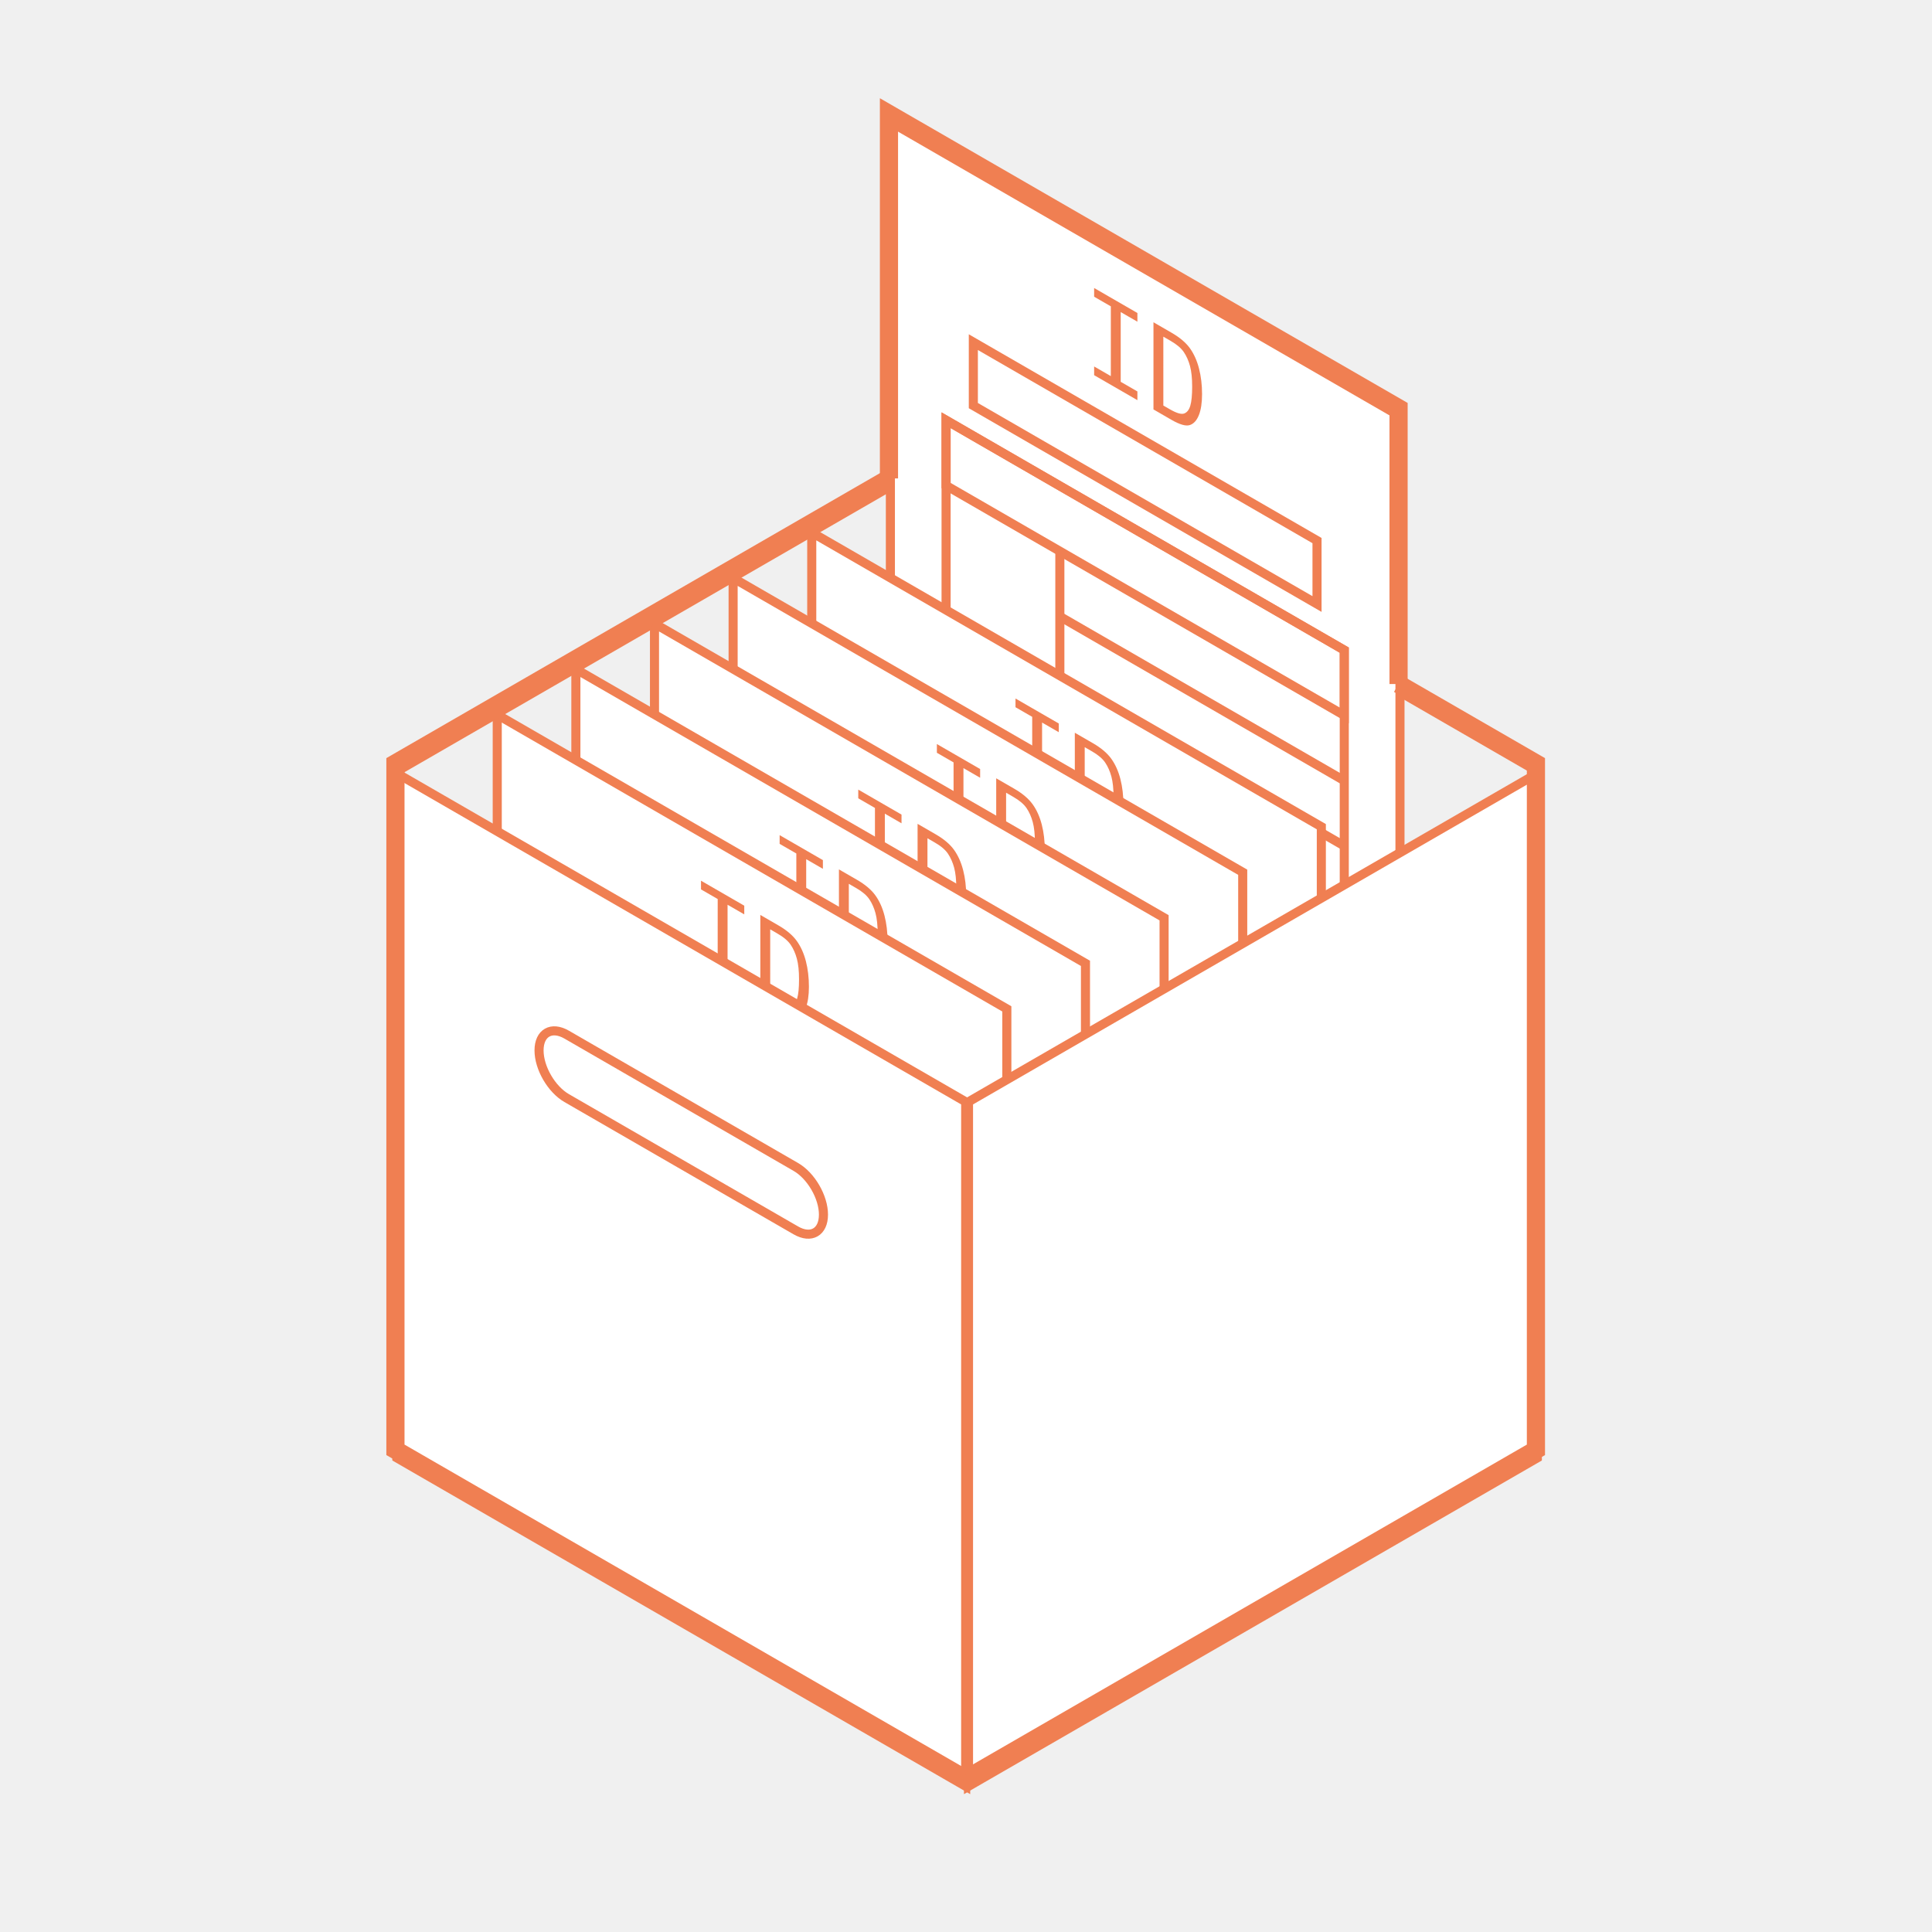
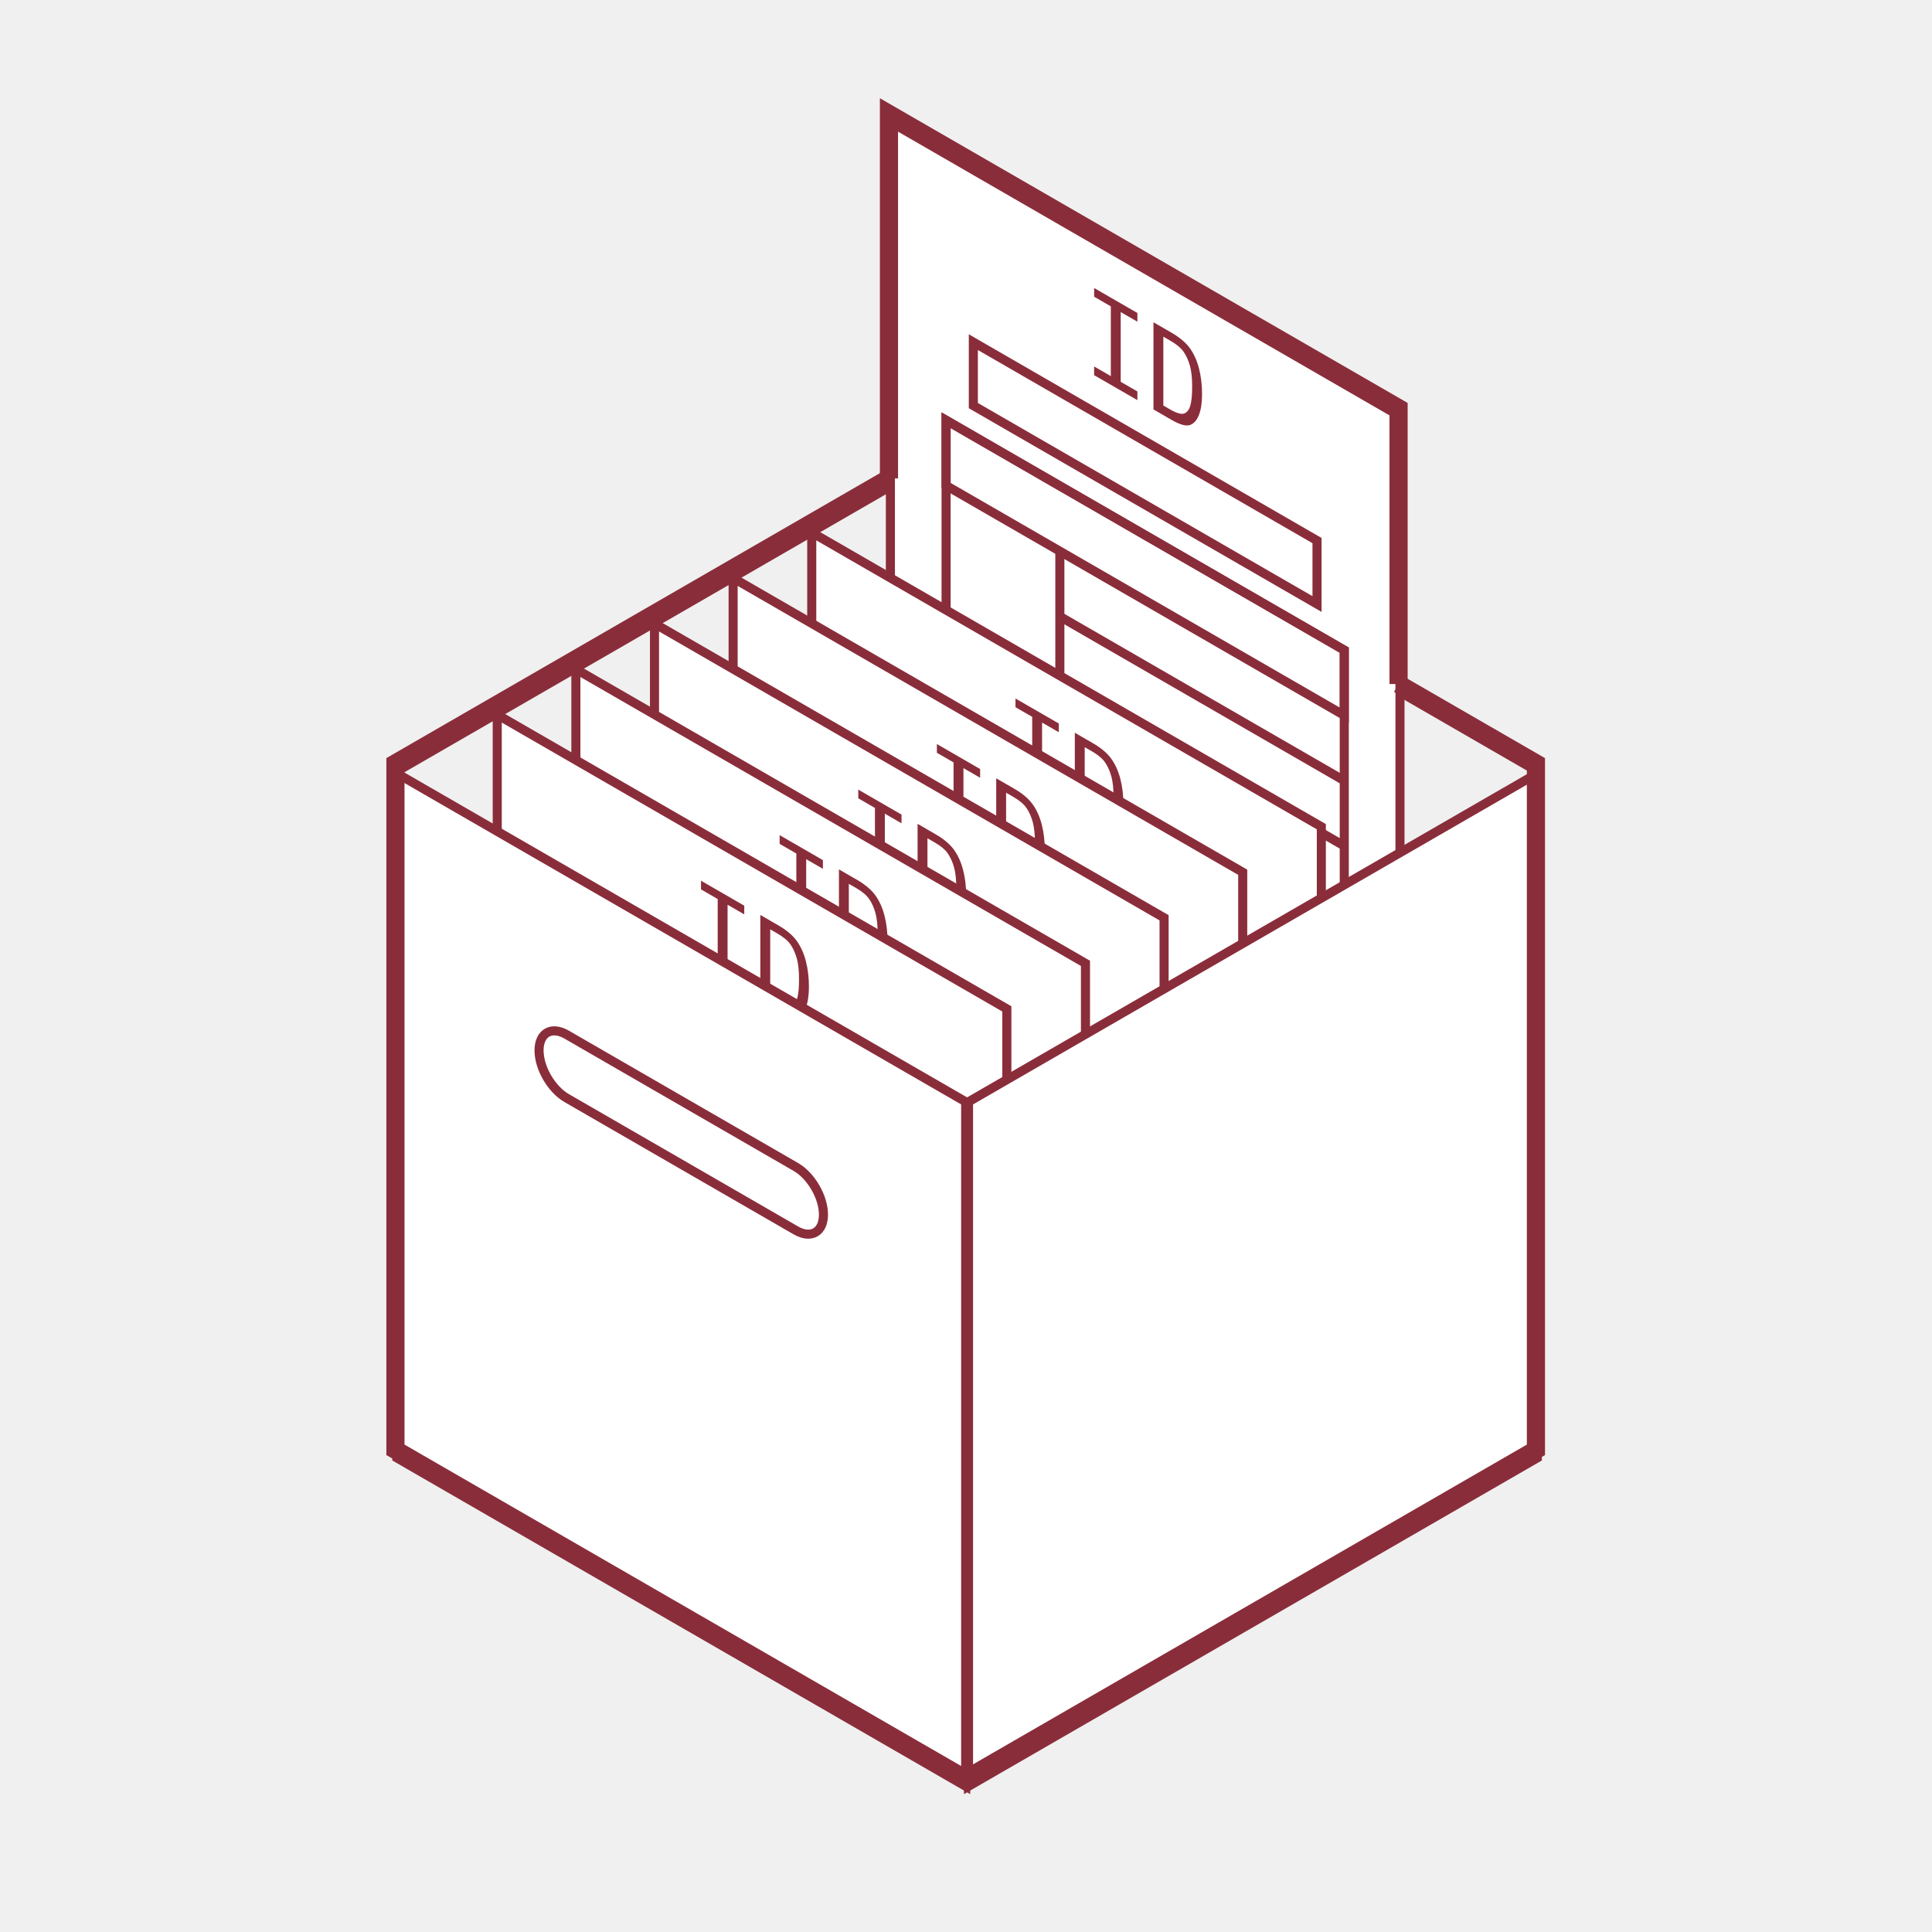
<svg xmlns="http://www.w3.org/2000/svg" version="1.1" id="Layer_2" x="0px" y="0px" width="1024px" height="1024px" viewBox="0 0 1024 1024" enable-background="new 0 0 1024 1024" xml:space="preserve">
  <g>
    <g>
-       <polygon fill="#FFFFFF" stroke="#F07F52" stroke-width="4.814" stroke-miterlimit="10" points="742.017,602.602 471.921,446.671     471.921,64.653 742.017,220.598   " />
-       <polygon fill="none" stroke="#F07F52" stroke-width="4.814" stroke-miterlimit="10" points="698.046,320.147 515.891,214.979     515.891,181.345 698.046,286.513   " />
-       <polygon fill="none" stroke="#F07F52" stroke-width="4.814" stroke-miterlimit="10" points="712.489,552.164 501.442,430.317     501.442,222.734 712.489,344.587   " />
-       <polygon fill="none" stroke="#F07F52" stroke-width="4.814" stroke-miterlimit="10" points="712.489,379.183 501.442,257.337     501.442,222.734 712.489,344.587   " />
-       <line fill="none" stroke="#F07F52" stroke-width="4.814" stroke-miterlimit="10" x1="561.743" y1="292.146" x2="561.743" y2="465.134" />
-       <line fill="none" stroke="#F07F52" stroke-width="4.814" stroke-miterlimit="10" x1="561.743" y1="326.734" x2="712.489" y2="413.779" />
-       <line fill="none" stroke="#F07F52" stroke-width="4.814" stroke-miterlimit="10" x1="561.743" y1="361.344" x2="712.489" y2="448.375" />
-       <line fill="none" stroke="#F07F52" stroke-width="4.814" stroke-miterlimit="10" x1="561.743" y1="395.94" x2="712.489" y2="482.971" />
-       <line fill="none" stroke="#F07F52" stroke-width="4.814" stroke-miterlimit="10" x1="561.743" y1="430.544" x2="712.489" y2="517.574" />
+       <polygon fill="#FFFFFF" stroke="#8A2D3A" stroke-width="4.814" stroke-miterlimit="10" points="742.017,602.602 471.921,446.671     471.921,64.653 742.017,220.598   " />
+       <polygon fill="none" stroke="#8A2D3A" stroke-width="4.814" stroke-miterlimit="10" points="698.046,320.147 515.891,214.979     515.891,181.345 698.046,286.513   " />
+       <polygon fill="none" stroke="#8A2D3A" stroke-width="4.814" stroke-miterlimit="10" points="712.489,552.164 501.442,430.317     501.442,222.734 712.489,344.587   " />
+       <polygon fill="none" stroke="#8A2D3A" stroke-width="4.814" stroke-miterlimit="10" points="712.489,379.183 501.442,257.337     501.442,222.734 712.489,344.587   " />
+       <line fill="none" stroke="#8A2D3A" stroke-width="4.814" stroke-miterlimit="10" x1="561.743" y1="292.146" x2="561.743" y2="465.134" />
+       <line fill="none" stroke="#8A2D3A" stroke-width="4.814" stroke-miterlimit="10" x1="561.743" y1="326.734" x2="712.489" y2="413.779" />
+       <line fill="none" stroke="#8A2D3A" stroke-width="4.814" stroke-miterlimit="10" x1="561.743" y1="361.344" x2="712.489" y2="448.375" />
+       <line fill="none" stroke="#8A2D3A" stroke-width="4.814" stroke-miterlimit="10" x1="561.743" y1="395.94" x2="712.489" y2="482.971" />
+       <line fill="none" stroke="#8A2D3A" stroke-width="4.814" stroke-miterlimit="10" x1="561.743" y1="430.544" x2="712.489" y2="517.574" />
      <g>
-         <path fill="#F07F52" d="M579.913,198.852v-4.617l8.845,5.108l0.007-36.972l-8.852-5.107v-4.611l22.936,13.241l-0.007,4.61     l-8.845-5.102v36.964l8.852,5.108l-0.007,4.617L579.913,198.852z" />
-         <path fill="#F07F52" d="M611.361,217.002V170.81l9.533,5.507c4.397,2.534,7.662,5.294,9.805,8.286     c2.13,2.984,3.734,6.574,4.805,10.74c1.08,4.173,1.61,8.689,1.61,13.553c0,4.604-0.562,8.318-1.696,11.15     c-1.13,2.82-2.74,4.578-4.812,5.255c-2.083,0.677-5.313-0.253-9.712-2.786L611.361,217.002z M616.595,214.939l3.489,2.01     c3.549,2.05,6.068,2.779,7.58,2.202c1.508-0.577,2.59-1.957,3.231-4.159c0.649-2.196,0.975-5.565,0.975-10.09     c0-4.431-0.378-8.054-1.141-10.879c-0.757-2.813-1.845-5.281-3.264-7.384c-1.413-2.104-3.735-4.066-6.968-5.944l-3.905-2.255     L616.595,214.939L616.595,214.939z" />
+         <path fill="#8A2D3A" d="M579.913,198.852v-4.617l8.845,5.108l0.007-36.972l-8.852-5.107v-4.611l22.936,13.241l-0.007,4.61     l-8.845-5.102v36.964l8.852,5.108l-0.007,4.617L579.913,198.852z" />
+         <path fill="#8A2D3A" d="M611.361,217.002V170.81l9.533,5.507c4.396,2.534,7.661,5.294,9.805,8.286     c2.13,2.984,3.733,6.574,4.805,10.74c1.08,4.173,1.61,8.689,1.61,13.553c0,4.604-0.562,8.318-1.696,11.15     c-1.13,2.82-2.74,4.578-4.812,5.255c-2.083,0.677-5.313-0.253-9.712-2.786L611.361,217.002z M616.595,214.939l3.489,2.01     c3.549,2.05,6.068,2.779,7.58,2.202c1.508-0.577,2.59-1.957,3.23-4.159c0.649-2.196,0.976-5.565,0.976-10.09     c0-4.431-0.378-8.054-1.142-10.879c-0.757-2.813-1.845-5.281-3.264-7.384c-1.413-2.104-3.734-4.066-6.968-5.944l-3.905-2.255     L616.595,214.939L616.595,214.939z" />
      </g>
    </g>
    <g>
-       <polygon fill="#FFFFFF" stroke="#F07F52" stroke-width="4.814" stroke-miterlimit="10" points="700.335,820.177 430.244,664.238     430.244,282.228 700.335,438.173   " />
-       <polygon fill="none" stroke="#F07F52" stroke-width="4.814" stroke-miterlimit="10" points="656.37,537.722 474.21,432.553     474.21,398.919 656.37,504.08   " />
-       <polygon fill="none" stroke="#F07F52" stroke-width="4.814" stroke-miterlimit="10" points="670.814,769.738 459.768,647.892     459.768,440.309 670.814,562.161   " />
-       <polygon fill="none" stroke="#F07F52" stroke-width="4.814" stroke-miterlimit="10" points="670.814,596.75 459.768,474.904     459.768,440.309 670.814,562.161   " />
-       <line fill="none" stroke="#F07F52" stroke-width="4.814" stroke-miterlimit="10" x1="520.064" y1="509.72" x2="520.064" y2="682.707" />
-       <line fill="none" stroke="#F07F52" stroke-width="4.814" stroke-miterlimit="10" x1="520.064" y1="544.315" x2="670.814" y2="631.341" />
-       <line fill="none" stroke="#F07F52" stroke-width="4.814" stroke-miterlimit="10" x1="520.064" y1="578.912" x2="670.814" y2="665.949" />
-       <line fill="none" stroke="#F07F52" stroke-width="4.814" stroke-miterlimit="10" x1="520.064" y1="613.515" x2="670.814" y2="700.547" />
-       <line fill="none" stroke="#F07F52" stroke-width="4.814" stroke-miterlimit="10" x1="520.064" y1="648.104" x2="670.814" y2="735.142" />
+       <polygon fill="#FFFFFF" stroke="#8A2D3A" stroke-width="4.814" stroke-miterlimit="10" points="700.335,820.177 430.244,664.238     430.244,282.228 700.335,438.173   " />
+       <polygon fill="none" stroke="#8A2D3A" stroke-width="4.814" stroke-miterlimit="10" points="656.37,537.722 474.21,432.553     474.21,398.919 656.37,504.08   " />
+       <polygon fill="none" stroke="#8A2D3A" stroke-width="4.814" stroke-miterlimit="10" points="670.814,769.738 459.768,647.892     459.768,440.309 670.814,562.161   " />
+       <polygon fill="none" stroke="#8A2D3A" stroke-width="4.814" stroke-miterlimit="10" points="670.814,596.75 459.768,474.904     459.768,440.309 670.814,562.161   " />
+       <line fill="none" stroke="#8A2D3A" stroke-width="4.814" stroke-miterlimit="10" x1="520.064" y1="509.72" x2="520.064" y2="682.707" />
+       <line fill="none" stroke="#8A2D3A" stroke-width="4.814" stroke-miterlimit="10" x1="520.064" y1="544.315" x2="670.814" y2="631.341" />
+       <line fill="none" stroke="#8A2D3A" stroke-width="4.814" stroke-miterlimit="10" x1="520.064" y1="578.912" x2="670.814" y2="665.949" />
+       <line fill="none" stroke="#8A2D3A" stroke-width="4.814" stroke-miterlimit="10" x1="520.064" y1="613.515" x2="670.814" y2="700.547" />
+       <line fill="none" stroke="#8A2D3A" stroke-width="4.814" stroke-miterlimit="10" x1="520.064" y1="648.104" x2="670.814" y2="735.142" />
      <g>
-         <path fill="#F07F52" d="M538.235,416.426v-4.616l8.855,5.107v-36.971l-8.855-5.102v-4.617l22.939,13.242v4.609l-8.852-5.107     v36.971l8.852,5.107v4.61L538.235,416.426z" />
-         <path fill="#F07F52" d="M569.679,434.57v-46.199l9.547,5.513c4.392,2.541,7.662,5.302,9.791,8.286     c2.144,2.992,3.748,6.575,4.815,10.741c1.067,4.179,1.6,8.689,1.6,13.554c0,4.61-0.557,8.318-1.687,11.158     c-1.142,2.819-2.738,4.578-4.814,5.255s-5.313-0.253-9.712-2.8L569.679,434.57z M574.92,432.514l3.494,2.018     c3.542,2.036,6.059,2.771,7.569,2.194c1.513-0.583,2.603-1.97,3.244-4.158c0.647-2.202,0.969-5.565,0.969-10.104     c0.006-4.419-0.379-8.048-1.135-10.866c-0.763-2.818-1.853-5.28-3.271-7.385c-1.404-2.103-3.729-4.079-6.959-5.943l-3.913-2.255     v36.5L574.92,432.514L574.92,432.514z" />
+         <path fill="#8A2D3A" d="M538.235,416.426v-4.616l8.854,5.107v-36.971l-8.854-5.103v-4.617l22.938,13.242v4.609l-8.852-5.107     v36.972l8.852,5.106v4.61L538.235,416.426z" />
+         <path fill="#8A2D3A" d="M569.679,434.57v-46.199l9.547,5.513c4.393,2.541,7.662,5.302,9.791,8.286     c2.145,2.992,3.748,6.575,4.815,10.741c1.067,4.179,1.6,8.688,1.6,13.554c0,4.61-0.557,8.318-1.687,11.158     c-1.143,2.819-2.738,4.578-4.814,5.255s-5.312-0.253-9.712-2.8L569.679,434.57z M574.92,432.514l3.494,2.019     c3.542,2.036,6.059,2.771,7.569,2.193c1.513-0.583,2.603-1.97,3.243-4.157c0.647-2.202,0.97-5.565,0.97-10.104     c0.006-4.419-0.379-8.048-1.136-10.866c-0.763-2.817-1.853-5.279-3.271-7.385c-1.404-2.103-3.729-4.079-6.959-5.943l-3.913-2.255     v36.5L574.92,432.514L574.92,432.514z" />
      </g>
    </g>
    <g>
-       <polygon fill="#FFFFFF" stroke="#F07F52" stroke-width="4.814" stroke-miterlimit="10" points="658.666,844.323 388.572,688.38     388.572,306.368 658.666,462.312   " />
-       <polygon fill="none" stroke="#F07F52" stroke-width="4.814" stroke-miterlimit="10" points="614.691,561.855 432.533,456.694     432.54,423.053 614.691,528.222   " />
-       <polygon fill="none" stroke="#F07F52" stroke-width="4.814" stroke-miterlimit="10" points="629.146,793.872 418.093,672.033     418.093,464.449 629.146,586.296   " />
-       <polygon fill="none" stroke="#F07F52" stroke-width="4.814" stroke-miterlimit="10" points="629.146,620.898 418.093,499.046     418.093,464.449 629.146,586.296   " />
-       <line fill="none" stroke="#F07F52" stroke-width="4.814" stroke-miterlimit="10" x1="478.389" y1="533.867" x2="478.389" y2="706.842" />
-       <line fill="none" stroke="#F07F52" stroke-width="4.814" stroke-miterlimit="10" x1="478.389" y1="568.457" x2="629.146" y2="655.487" />
-       <line fill="none" stroke="#F07F52" stroke-width="4.814" stroke-miterlimit="10" x1="478.389" y1="603.053" x2="629.146" y2="690.097" />
-       <line fill="none" stroke="#F07F52" stroke-width="4.814" stroke-miterlimit="10" x1="478.389" y1="637.648" x2="629.146" y2="724.688" />
-       <line fill="none" stroke="#F07F52" stroke-width="4.814" stroke-miterlimit="10" x1="478.389" y1="672.253" x2="629.146" y2="759.283" />
+       <polygon fill="#FFFFFF" stroke="#8A2D3A" stroke-width="4.814" stroke-miterlimit="10" points="658.666,844.323 388.572,688.38     388.572,306.368 658.666,462.312   " />
+       <polygon fill="none" stroke="#8A2D3A" stroke-width="4.814" stroke-miterlimit="10" points="614.691,561.855 432.533,456.694     432.54,423.053 614.691,528.222   " />
+       <polygon fill="none" stroke="#8A2D3A" stroke-width="4.814" stroke-miterlimit="10" points="629.146,793.872 418.093,672.033     418.093,464.449 629.146,586.296   " />
+       <polygon fill="none" stroke="#8A2D3A" stroke-width="4.814" stroke-miterlimit="10" points="629.146,620.898 418.093,499.046     418.093,464.449 629.146,586.296   " />
+       <line fill="none" stroke="#8A2D3A" stroke-width="4.814" stroke-miterlimit="10" x1="478.389" y1="533.867" x2="478.389" y2="706.842" />
+       <line fill="none" stroke="#8A2D3A" stroke-width="4.814" stroke-miterlimit="10" x1="478.389" y1="568.457" x2="629.146" y2="655.487" />
+       <line fill="none" stroke="#8A2D3A" stroke-width="4.814" stroke-miterlimit="10" x1="478.389" y1="603.053" x2="629.146" y2="690.097" />
+       <line fill="none" stroke="#8A2D3A" stroke-width="4.814" stroke-miterlimit="10" x1="478.389" y1="637.648" x2="629.146" y2="724.688" />
+       <line fill="none" stroke="#8A2D3A" stroke-width="4.814" stroke-miterlimit="10" x1="478.389" y1="672.253" x2="629.146" y2="759.283" />
      <g>
-         <path fill="#F07F52" d="M496.566,440.561v-4.616l8.843,5.107v-36.958l-8.843-5.107v-4.624l22.927,13.24v4.624l-8.843-5.107     v36.958l8.843,5.115v4.609L496.566,440.561z" />
-         <path fill="#F07F52" d="M528.011,458.719v-46.199l9.54,5.507c4.396,2.533,7.653,5.308,9.792,8.293     c2.143,2.979,3.741,6.566,4.82,10.739c1.068,4.166,1.601,8.685,1.601,13.548c0,4.604-0.563,8.324-1.698,11.15     c-1.128,2.825-2.727,4.584-4.815,5.261c-2.062,0.67-5.301-0.252-9.697-2.793L528.011,458.719z M533.252,456.647l3.487,2.017     c3.549,2.045,6.063,2.78,7.576,2.209c1.513-0.59,2.594-1.97,3.237-4.173c0.644-2.195,0.962-5.56,0.976-10.09     c0-4.433-0.379-8.055-1.146-10.88c-0.749-2.812-1.846-5.273-3.257-7.37c-1.422-2.108-3.741-4.08-6.968-5.944l-3.905-2.262     V456.647z" />
+         <path fill="#8A2D3A" d="M496.566,440.561v-4.615l8.843,5.106v-36.958l-8.843-5.106v-4.624l22.927,13.239v4.624l-8.843-5.106     v36.958l8.843,5.115v4.608L496.566,440.561z" />
+         <path fill="#8A2D3A" d="M528.011,458.719V412.52l9.54,5.508c4.396,2.532,7.653,5.308,9.792,8.293     c2.144,2.979,3.741,6.565,4.82,10.738c1.067,4.166,1.601,8.686,1.601,13.549c0,4.604-0.562,8.323-1.697,11.149     c-1.129,2.825-2.728,4.584-4.815,5.261c-2.062,0.67-5.301-0.252-9.697-2.793L528.011,458.719z M533.252,456.647l3.487,2.017     c3.549,2.045,6.062,2.78,7.576,2.209c1.513-0.59,2.594-1.97,3.236-4.173c0.645-2.195,0.962-5.561,0.977-10.09     c0-4.434-0.379-8.056-1.146-10.88c-0.749-2.812-1.846-5.273-3.257-7.37c-1.422-2.108-3.741-4.08-6.968-5.944l-3.905-2.262     V456.647L533.252,456.647z" />
      </g>
    </g>
    <g>
-       <polygon fill="#FFFFFF" stroke="#F07F52" stroke-width="4.814" stroke-miterlimit="10" points="616.99,868.459 346.897,712.52     346.897,330.522 616.99,486.447   " />
-       <polygon fill="none" stroke="#F07F52" stroke-width="4.814" stroke-miterlimit="10" points="573.023,586.005 390.854,480.836     390.865,447.201 573.023,552.362   " />
-       <polygon fill="none" stroke="#F07F52" stroke-width="4.814" stroke-miterlimit="10" points="587.472,818.02 376.425,696.168     376.425,488.591 587.472,610.443   " />
-       <polygon fill="none" stroke="#F07F52" stroke-width="4.814" stroke-miterlimit="10" points="587.472,645.032 376.425,523.188     376.425,488.591 587.472,610.443   " />
-       <line fill="none" stroke="#F07F52" stroke-width="4.814" stroke-miterlimit="10" x1="436.721" y1="558.003" x2="436.721" y2="730.988" />
-       <line fill="none" stroke="#F07F52" stroke-width="4.814" stroke-miterlimit="10" x1="436.721" y1="592.598" x2="587.472" y2="679.63" />
-       <line fill="none" stroke="#F07F52" stroke-width="4.814" stroke-miterlimit="10" x1="436.721" y1="627.2" x2="587.472" y2="714.231" />
-       <line fill="none" stroke="#F07F52" stroke-width="4.814" stroke-miterlimit="10" x1="436.721" y1="661.798" x2="587.472" y2="748.828" />
-       <line fill="none" stroke="#F07F52" stroke-width="4.814" stroke-miterlimit="10" x1="436.721" y1="696.386" x2="587.472" y2="783.425" />
+       <polygon fill="#FFFFFF" stroke="#8A2D3A" stroke-width="4.814" stroke-miterlimit="10" points="616.99,868.459 346.897,712.52     346.897,330.522 616.99,486.447   " />
+       <polygon fill="none" stroke="#8A2D3A" stroke-width="4.814" stroke-miterlimit="10" points="573.023,586.005 390.854,480.836     390.865,447.201 573.023,552.362   " />
+       <polygon fill="none" stroke="#8A2D3A" stroke-width="4.814" stroke-miterlimit="10" points="587.472,818.02 376.425,696.168     376.425,488.591 587.472,610.443   " />
+       <polygon fill="none" stroke="#8A2D3A" stroke-width="4.814" stroke-miterlimit="10" points="587.472,645.032 376.425,523.188     376.425,488.591 587.472,610.443   " />
+       <line fill="none" stroke="#8A2D3A" stroke-width="4.814" stroke-miterlimit="10" x1="436.721" y1="558.003" x2="436.721" y2="730.988" />
+       <line fill="none" stroke="#8A2D3A" stroke-width="4.814" stroke-miterlimit="10" x1="436.721" y1="592.598" x2="587.472" y2="679.63" />
+       <line fill="none" stroke="#8A2D3A" stroke-width="4.814" stroke-miterlimit="10" x1="436.721" y1="627.2" x2="587.472" y2="714.231" />
+       <line fill="none" stroke="#8A2D3A" stroke-width="4.814" stroke-miterlimit="10" x1="436.721" y1="661.798" x2="587.472" y2="748.828" />
+       <line fill="none" stroke="#8A2D3A" stroke-width="4.814" stroke-miterlimit="10" x1="436.721" y1="696.386" x2="587.472" y2="783.425" />
      <g>
-         <path fill="#F07F52" d="M454.898,464.709v-4.61l8.843,5.103v-36.972l-8.843-5.108v-4.61l22.927,13.242v4.61l-8.843-5.107v36.964     l8.843,5.114v4.61L454.898,464.709z" />
-         <path fill="#F07F52" d="M486.337,482.852v-46.198l9.546,5.521c4.392,2.533,7.647,5.294,9.792,8.286     c2.129,2.991,3.74,6.567,4.81,10.739c1.075,4.167,1.612,8.686,1.612,13.547c-0.007,4.599-0.571,8.319-1.698,11.158     c-1.135,2.825-2.74,4.578-4.816,5.254c-2.075,0.677-5.307-0.252-9.697-2.799L486.337,482.852z M491.571,480.796l3.49,2.018     c3.549,2.043,6.07,2.772,7.589,2.202c1.499-0.584,2.587-1.978,3.224-4.166c0.657-2.202,0.977-5.565,0.977-10.097     c0.007-4.426-0.378-8.048-1.134-10.867c-0.765-2.826-1.858-5.279-3.266-7.391c-1.419-2.104-3.733-4.08-6.966-5.931l-3.914-2.27     V480.796L491.571,480.796z" />
+         <path fill="#8A2D3A" d="M454.898,464.709v-4.61l8.843,5.104V428.23l-8.843-5.108v-4.61l22.927,13.242v4.61l-8.843-5.107v36.964     l8.843,5.114v4.61L454.898,464.709z" />
+         <path fill="#8A2D3A" d="M486.337,482.852v-46.197l9.546,5.521c4.393,2.533,7.647,5.294,9.792,8.286     c2.129,2.991,3.74,6.567,4.811,10.739c1.074,4.167,1.611,8.686,1.611,13.547c-0.007,4.599-0.57,8.319-1.697,11.158     c-1.136,2.825-2.74,4.578-4.816,5.254c-2.075,0.677-5.307-0.252-9.697-2.799L486.337,482.852z M491.571,480.796l3.489,2.019     c3.55,2.043,6.07,2.771,7.59,2.201c1.499-0.584,2.587-1.978,3.224-4.166c0.657-2.201,0.977-5.564,0.977-10.097     c0.008-4.426-0.378-8.048-1.134-10.867c-0.765-2.826-1.857-5.278-3.266-7.391c-1.419-2.104-3.733-4.08-6.966-5.931l-3.914-2.271     V480.796L491.571,480.796z" />
      </g>
    </g>
    <g>
-       <polygon fill="#FFFFFF" stroke="#F07F52" stroke-width="4.814" stroke-miterlimit="10" points="575.318,892.605 305.223,736.661     305.223,354.657 575.318,510.596   " />
-       <polygon fill="none" stroke="#F07F52" stroke-width="4.814" stroke-miterlimit="10" points="531.355,610.138 349.186,504.977     349.186,471.336 531.355,576.505   " />
-       <polygon fill="none" stroke="#F07F52" stroke-width="4.814" stroke-miterlimit="10" points="545.797,842.154 334.742,720.314     334.742,512.731 545.797,634.577   " />
-       <polygon fill="none" stroke="#F07F52" stroke-width="4.814" stroke-miterlimit="10" points="545.797,669.18 334.742,547.327     334.742,512.731 545.797,634.577   " />
-       <line fill="none" stroke="#F07F52" stroke-width="4.814" stroke-miterlimit="10" x1="395.038" y1="582.143" x2="395.038" y2="755.123" />
-       <line fill="none" stroke="#F07F52" stroke-width="4.814" stroke-miterlimit="10" x1="395.038" y1="616.738" x2="545.797" y2="703.77" />
-       <line fill="none" stroke="#F07F52" stroke-width="4.814" stroke-miterlimit="10" x1="395.038" y1="651.336" x2="545.797" y2="738.38" />
-       <line fill="none" stroke="#F07F52" stroke-width="4.814" stroke-miterlimit="10" x1="395.038" y1="685.931" x2="545.797" y2="772.969" />
-       <line fill="none" stroke="#F07F52" stroke-width="4.814" stroke-miterlimit="10" x1="395.038" y1="720.533" x2="545.797" y2="807.564" />
+       <polygon fill="#FFFFFF" stroke="#8A2D3A" stroke-width="4.814" stroke-miterlimit="10" points="575.318,892.605 305.223,736.661     305.223,354.657 575.318,510.596   " />
+       <polygon fill="none" stroke="#8A2D3A" stroke-width="4.814" stroke-miterlimit="10" points="531.355,610.138 349.186,504.977     349.186,471.336 531.355,576.505   " />
+       <polygon fill="none" stroke="#8A2D3A" stroke-width="4.814" stroke-miterlimit="10" points="545.797,842.154 334.742,720.314     334.742,512.731 545.797,634.577   " />
+       <polygon fill="none" stroke="#8A2D3A" stroke-width="4.814" stroke-miterlimit="10" points="545.797,669.18 334.742,547.327     334.742,512.731 545.797,634.577   " />
+       <line fill="none" stroke="#8A2D3A" stroke-width="4.814" stroke-miterlimit="10" x1="395.038" y1="582.143" x2="395.038" y2="755.123" />
+       <line fill="none" stroke="#8A2D3A" stroke-width="4.814" stroke-miterlimit="10" x1="395.038" y1="616.738" x2="545.797" y2="703.77" />
+       <line fill="none" stroke="#8A2D3A" stroke-width="4.814" stroke-miterlimit="10" x1="395.038" y1="651.336" x2="545.797" y2="738.38" />
+       <line fill="none" stroke="#8A2D3A" stroke-width="4.814" stroke-miterlimit="10" x1="395.038" y1="685.931" x2="545.797" y2="772.969" />
+       <line fill="none" stroke="#8A2D3A" stroke-width="4.814" stroke-miterlimit="10" x1="395.038" y1="720.533" x2="545.797" y2="807.564" />
      <g>
-         <path fill="#F07F52" d="M413.224,488.843v-4.61l8.843,5.107l0.007-36.964l-8.85-5.108v-4.624l22.927,13.241v4.609l-8.85-5.103     v36.973l8.85,5.107v4.61L413.224,488.843z" />
-         <path fill="#F07F52" d="M444.656,507v-46.198l9.546,5.506c4.398,2.541,7.663,5.309,9.792,8.292     c2.138,2.984,3.748,6.568,4.816,10.734c1.068,4.173,1.612,8.689,1.612,13.553c0,4.604-0.564,8.326-1.691,11.151     c-1.148,2.826-2.74,4.584-4.823,5.262c-2.068,0.685-5.308-0.252-9.706-2.793L444.656,507z M449.896,504.93l3.496,2.018     c3.542,2.044,6.07,2.779,7.576,2.209c1.506-0.59,2.594-1.971,3.236-4.173c0.65-2.195,0.977-5.564,0.977-10.091     c0-4.432-0.385-8.054-1.143-10.872c-0.756-2.819-1.851-5.281-3.264-7.378c-1.413-2.104-3.734-4.079-6.965-5.943l-3.914-2.255     V504.93L449.896,504.93z" />
+         <path fill="#8A2D3A" d="M413.224,488.843v-4.609l8.843,5.106l0.007-36.964l-8.85-5.108v-4.624l22.927,13.241v4.609l-8.851-5.104     v36.974l8.851,5.106v4.61L413.224,488.843z" />
+         <path fill="#8A2D3A" d="M444.656,507v-46.198l9.546,5.506c4.397,2.541,7.663,5.31,9.792,8.292     c2.138,2.984,3.748,6.568,4.815,10.734c1.068,4.173,1.612,8.689,1.612,13.553c0,4.604-0.563,8.326-1.691,11.151     c-1.147,2.826-2.739,4.584-4.822,5.262c-2.068,0.686-5.309-0.252-9.706-2.793L444.656,507z M449.896,504.93l3.495,2.019     c3.542,2.044,6.07,2.778,7.576,2.209c1.506-0.59,2.595-1.972,3.236-4.173c0.649-2.195,0.977-5.564,0.977-10.092     c0-4.432-0.385-8.054-1.143-10.871c-0.756-2.819-1.852-5.281-3.265-7.379c-1.412-2.104-3.733-4.078-6.965-5.942l-3.914-2.255     v36.484H449.896z" />
      </g>
    </g>
    <g>
-       <polygon fill="#FFFFFF" stroke="#F07F52" stroke-width="4.814" stroke-miterlimit="10" points="533.644,916.74 263.548,760.802     263.548,378.805 533.644,534.729   " />
-       <polygon fill="none" stroke="#F07F52" stroke-width="4.814" stroke-miterlimit="10" points="489.674,634.285 307.511,529.117     307.518,495.47 489.674,600.651   " />
-       <polygon fill="none" stroke="#F07F52" stroke-width="4.814" stroke-miterlimit="10" points="504.12,866.309 293.069,744.449     293.069,536.872 504.12,658.725   " />
-       <polygon fill="none" stroke="#F07F52" stroke-width="4.814" stroke-miterlimit="10" points="504.12,693.314 293.069,571.469     293.069,536.872 504.12,658.725   " />
-       <line fill="none" stroke="#F07F52" stroke-width="4.814" stroke-miterlimit="10" x1="353.37" y1="606.283" x2="353.37" y2="779.271" />
-       <line fill="none" stroke="#F07F52" stroke-width="4.814" stroke-miterlimit="10" x1="353.37" y1="640.881" x2="504.12" y2="727.91" />
-       <line fill="none" stroke="#F07F52" stroke-width="4.814" stroke-miterlimit="10" x1="353.37" y1="675.482" x2="504.12" y2="762.514" />
-       <line fill="none" stroke="#F07F52" stroke-width="4.814" stroke-miterlimit="10" x1="353.37" y1="710.072" x2="504.12" y2="797.109" />
-       <line fill="none" stroke="#F07F52" stroke-width="4.814" stroke-miterlimit="10" x1="353.37" y1="744.669" x2="504.12" y2="831.714" />
+       <polygon fill="#FFFFFF" stroke="#8A2D3A" stroke-width="4.814" stroke-miterlimit="10" points="533.644,916.74 263.548,760.802     263.548,378.805 533.644,534.729   " />
+       <polygon fill="none" stroke="#8A2D3A" stroke-width="4.814" stroke-miterlimit="10" points="489.674,634.285 307.511,529.117     307.518,495.47 489.674,600.651   " />
+       <polygon fill="none" stroke="#8A2D3A" stroke-width="4.814" stroke-miterlimit="10" points="504.12,866.309 293.069,744.449     293.069,536.872 504.12,658.725   " />
+       <polygon fill="none" stroke="#8A2D3A" stroke-width="4.814" stroke-miterlimit="10" points="504.12,693.314 293.069,571.469     293.069,536.872 504.12,658.725   " />
+       <line fill="none" stroke="#8A2D3A" stroke-width="4.814" stroke-miterlimit="10" x1="353.37" y1="606.283" x2="353.37" y2="779.271" />
+       <line fill="none" stroke="#8A2D3A" stroke-width="4.814" stroke-miterlimit="10" x1="353.37" y1="640.881" x2="504.12" y2="727.91" />
+       <line fill="none" stroke="#8A2D3A" stroke-width="4.814" stroke-miterlimit="10" x1="353.37" y1="675.482" x2="504.12" y2="762.514" />
+       <line fill="none" stroke="#8A2D3A" stroke-width="4.814" stroke-miterlimit="10" x1="353.37" y1="710.072" x2="504.12" y2="797.109" />
+       <line fill="none" stroke="#8A2D3A" stroke-width="4.814" stroke-miterlimit="10" x1="353.37" y1="744.669" x2="504.12" y2="831.714" />
      <g>
-         <path fill="#F07F52" d="M371.549,512.983v-4.61l8.836,5.107l0.013-36.972l-8.85-5.107v-4.61l22.927,13.241v4.61l-8.85-5.107     V516.5l8.85,5.107v4.623L371.549,512.983z" />
-         <path fill="#F07F52" d="M402.988,531.141v-46.198l9.546,5.513c4.394,2.534,7.649,5.294,9.785,8.286     c2.145,2.992,3.742,6.562,4.823,10.74c1.068,4.166,1.604,8.684,1.604,13.554c-0.007,4.604-0.569,8.318-1.696,11.15     c-1.137,2.826-2.733,4.577-4.816,5.255c-2.07,0.677-5.307-0.252-9.699-2.786L402.988,531.141z M408.228,529.077l3.496,2.018     c3.542,2.044,6.057,2.772,7.569,2.203c1.513-0.584,2.594-1.979,3.235-4.166c0.657-2.195,0.977-5.565,0.977-10.099     c0-4.425-0.378-8.047-1.143-10.879c-0.756-2.812-1.845-5.273-3.257-7.377c-1.426-2.104-3.749-4.08-6.973-5.932l-3.907-2.27     L408.228,529.077L408.228,529.077z" />
+         <path fill="#8A2D3A" d="M371.549,512.983v-4.61l8.836,5.107l0.013-36.973l-8.85-5.106v-4.61l22.927,13.241v4.609l-8.85-5.106     V516.5l8.85,5.107v4.623L371.549,512.983z" />
+         <path fill="#8A2D3A" d="M402.988,531.141v-46.197l9.546,5.513c4.394,2.534,7.649,5.294,9.785,8.286     c2.145,2.992,3.741,6.562,4.822,10.74c1.068,4.166,1.604,8.684,1.604,13.554c-0.007,4.604-0.569,8.317-1.696,11.149     c-1.137,2.826-2.732,4.577-4.815,5.256c-2.07,0.677-5.308-0.252-9.699-2.786L402.988,531.141z M408.228,529.077l3.496,2.018     c3.542,2.044,6.057,2.772,7.569,2.203c1.513-0.584,2.594-1.979,3.235-4.166c0.656-2.194,0.977-5.564,0.977-10.099     c0-4.425-0.378-8.047-1.143-10.879c-0.757-2.812-1.845-5.273-3.257-7.377c-1.426-2.104-3.749-4.08-6.973-5.933l-3.907-2.27     L408.228,529.077L408.228,529.077z" />
      </g>
    </g>
-     <polyline fill="none" stroke="#F07F52" stroke-width="4.814" stroke-miterlimit="10" points="742.017,366.804 814.823,408.85    814.823,771.63  " />
-     <polygon fill="#FFFFFF" stroke="#F07F52" stroke-width="4.814" stroke-miterlimit="10" points="814.823,772.696 513.328,946.771    513.328,583.974 814.823,409.911  " />
-     <polyline fill="none" stroke="#F07F52" stroke-width="4.814" stroke-miterlimit="10" points="210.337,771.63 210.337,408.85    471.921,257.814  " />
-     <polygon fill="#FFFFFF" stroke="#F07F52" stroke-width="4.814" stroke-miterlimit="10" points="511.829,946.771 210.337,772.696    210.337,409.911 511.829,583.974  " />
-     <path fill="none" stroke="#F07F52" stroke-width="4.814" stroke-miterlimit="10" d="M436.454,643.771   c0,9.295-6.561,13.028-14.652,8.354l-121.436-70.107c-8.101-4.677-14.66-15.987-14.66-25.274l0,0c0-9.294,6.561-13.036,14.66-8.354   l121.436,70.114C429.902,623.168,436.454,634.491,436.454,643.771L436.454,643.771z" />
+     <polyline fill="none" stroke="#8A2D3A" stroke-width="4.814" stroke-miterlimit="10" points="742.017,366.804 814.823,408.85    814.823,771.63  " />
+     <polygon fill="#FFFFFF" stroke="#8A2D3A" stroke-width="4.814" stroke-miterlimit="10" points="814.823,772.696 513.328,946.771    513.328,583.974 814.823,409.911  " />
+     <polyline fill="none" stroke="#8A2D3A" stroke-width="4.814" stroke-miterlimit="10" points="210.337,771.63 210.337,408.85    471.921,257.814  " />
+     <polygon fill="#FFFFFF" stroke="#8A2D3A" stroke-width="4.814" stroke-miterlimit="10" points="511.829,946.771 210.337,772.696    210.337,409.911 511.829,583.974  " />
+     <path fill="none" stroke="#8A2D3A" stroke-width="4.814" stroke-miterlimit="10" d="M436.454,643.771   c0,9.295-6.562,13.027-14.652,8.354l-121.436-70.107c-8.101-4.677-14.66-15.986-14.66-25.273l0,0c0-9.294,6.561-13.036,14.66-8.354   l121.436,70.114C429.902,623.168,436.454,634.491,436.454,643.771L436.454,643.771z" />
  </g>
  <g>
-     <polyline fill="none" stroke="#F07F52" stroke-width="9.628" stroke-miterlimit="10" points="471.171,253.562 209.587,404.598    209.587,405.659 209.587,767.377 209.587,768.444 511.079,942.52  " />
-     <polyline fill="none" stroke="#F07F52" stroke-width="9.628" stroke-miterlimit="10" points="741.267,362.552 741.267,216.346    471.171,60.401 471.171,253.562  " />
-     <polyline fill="none" stroke="#F07F52" stroke-width="9.628" stroke-miterlimit="10" points="512.578,942.52 814.073,768.444    814.073,767.377 814.073,405.659 814.073,404.598 741.267,362.552  " />
+     <polyline fill="none" stroke="#8A2D3A" stroke-width="9.628" stroke-miterlimit="10" points="471.171,253.562 209.587,404.598    209.587,405.659 209.587,767.377 209.587,768.444 511.079,942.52  " />
+     <polyline fill="none" stroke="#8A2D3A" stroke-width="9.628" stroke-miterlimit="10" points="741.267,362.552 741.267,216.346    471.171,60.401 471.171,253.562  " />
+     <polyline fill="none" stroke="#8A2D3A" stroke-width="9.628" stroke-miterlimit="10" points="512.578,942.52 814.073,768.444    814.073,767.377 814.073,405.659 814.073,404.598 741.267,362.552  " />
  </g>
</svg>
